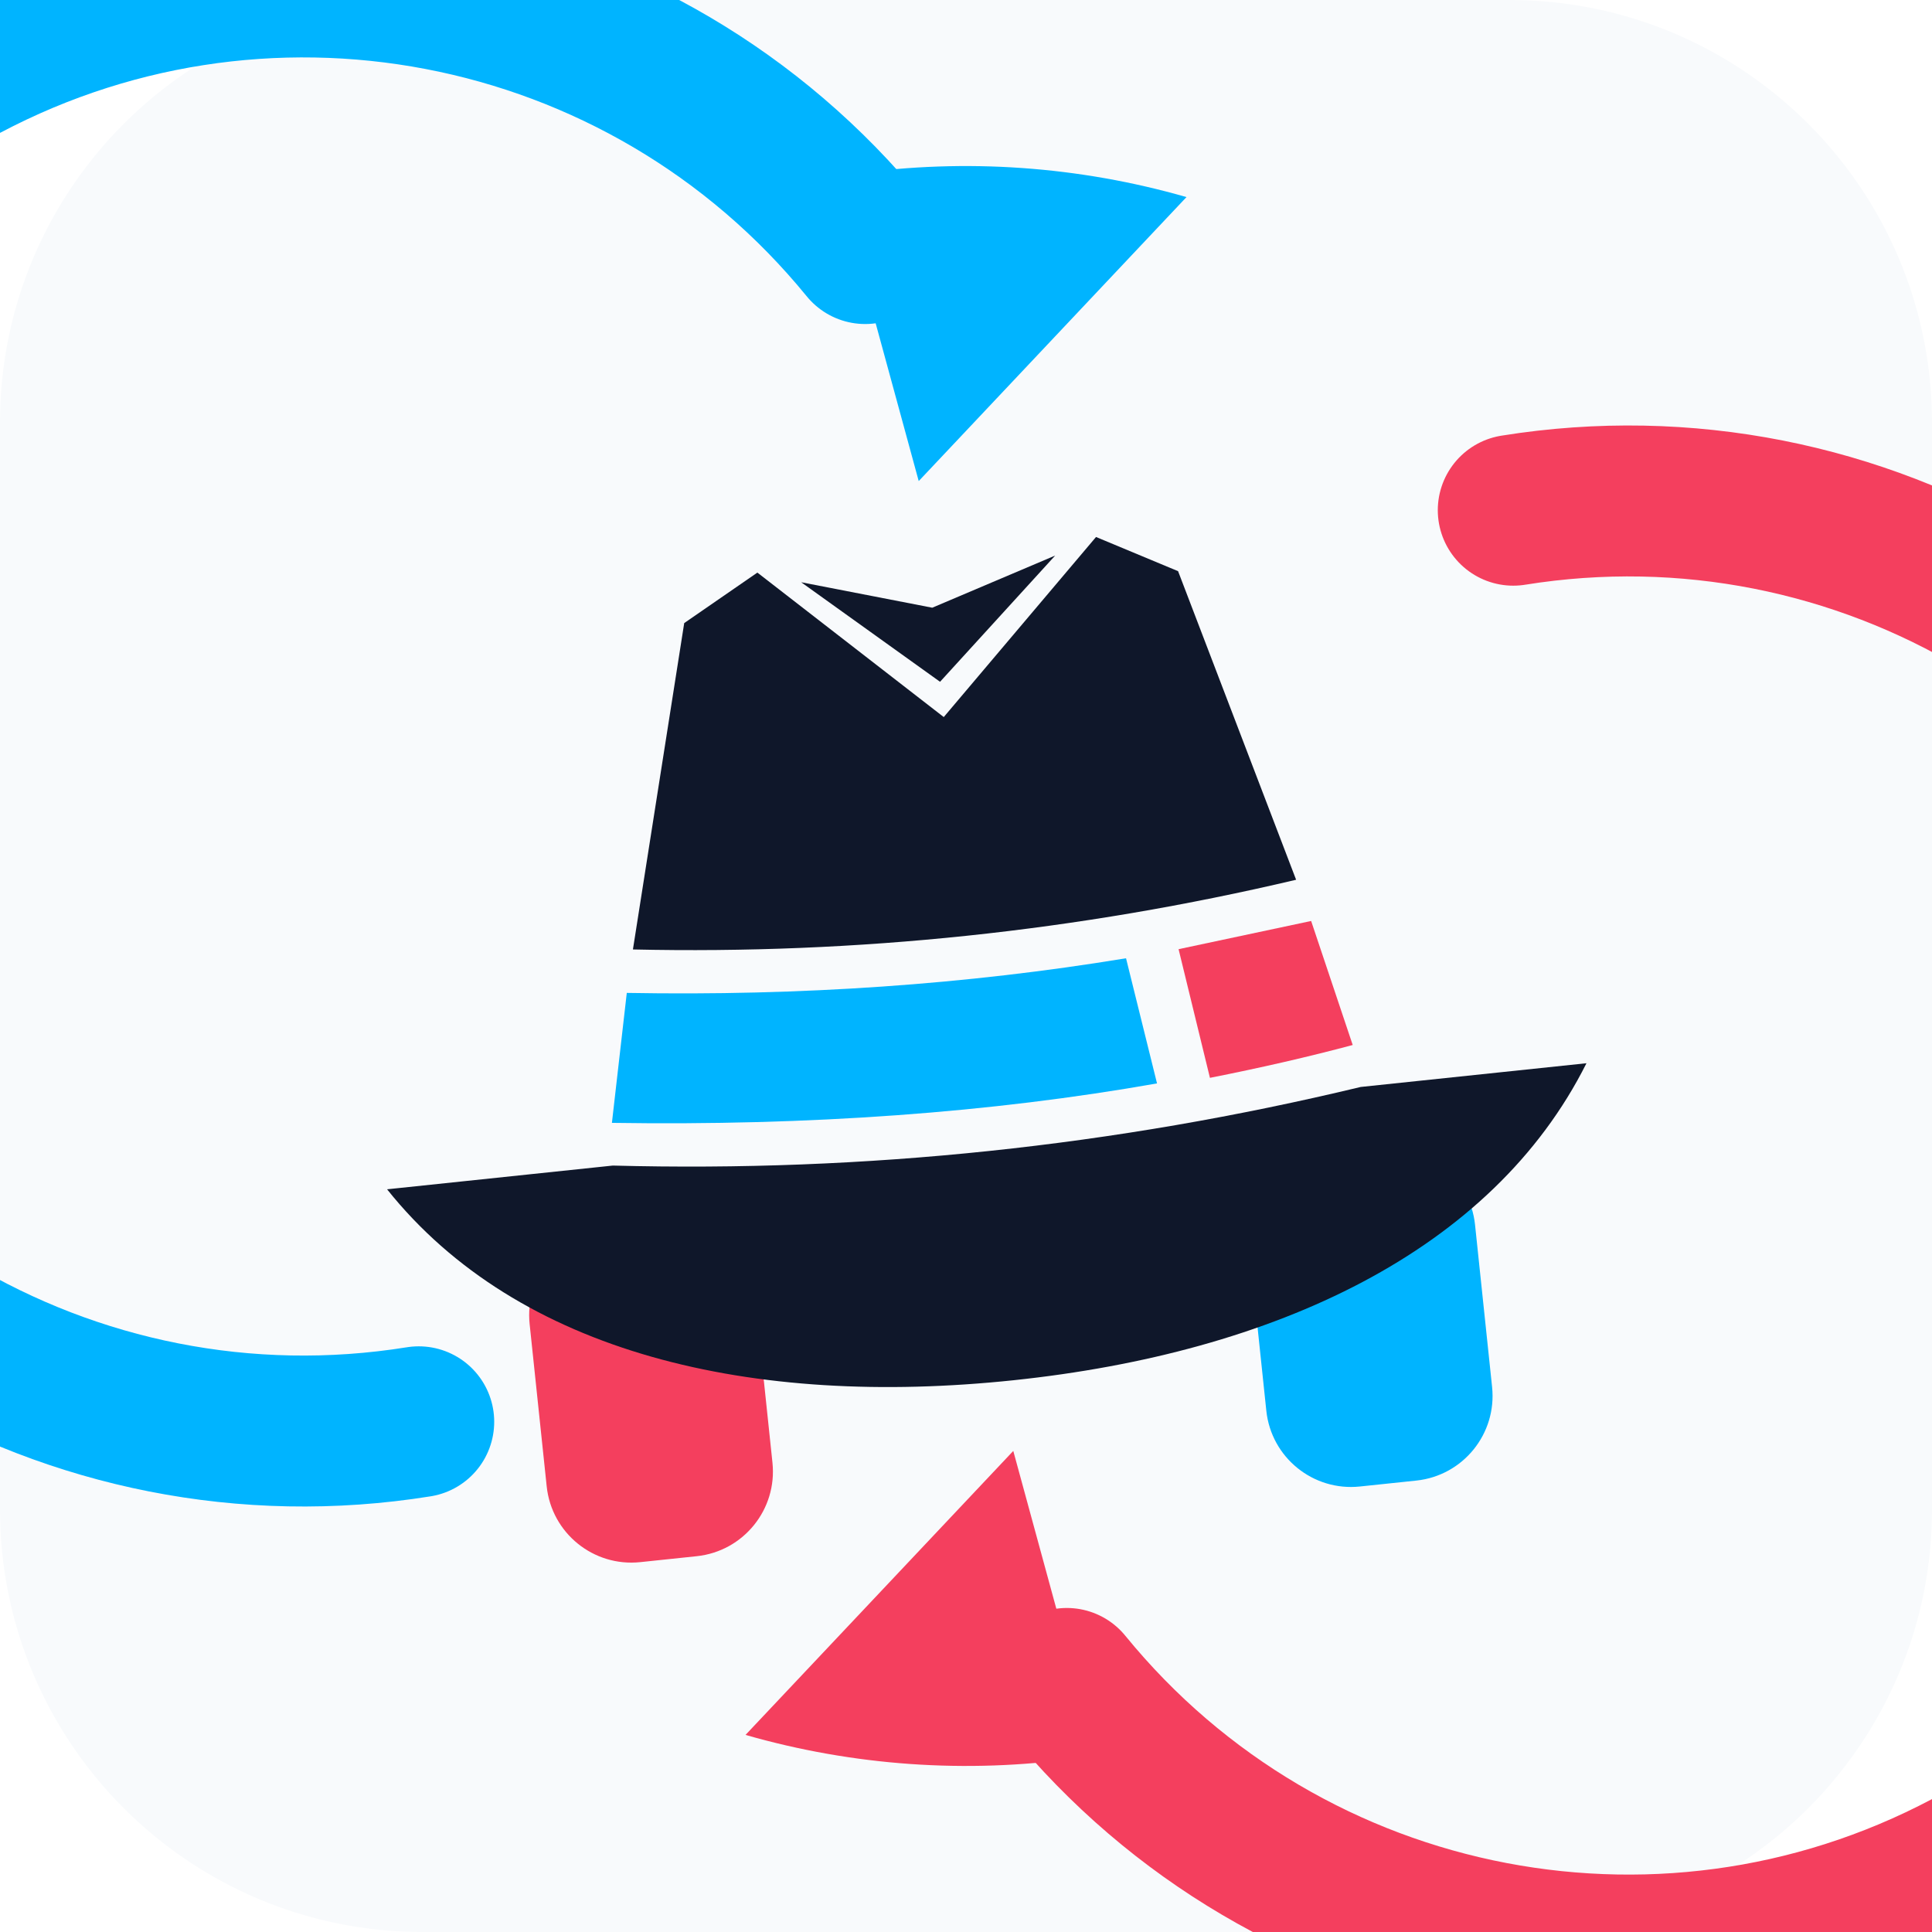
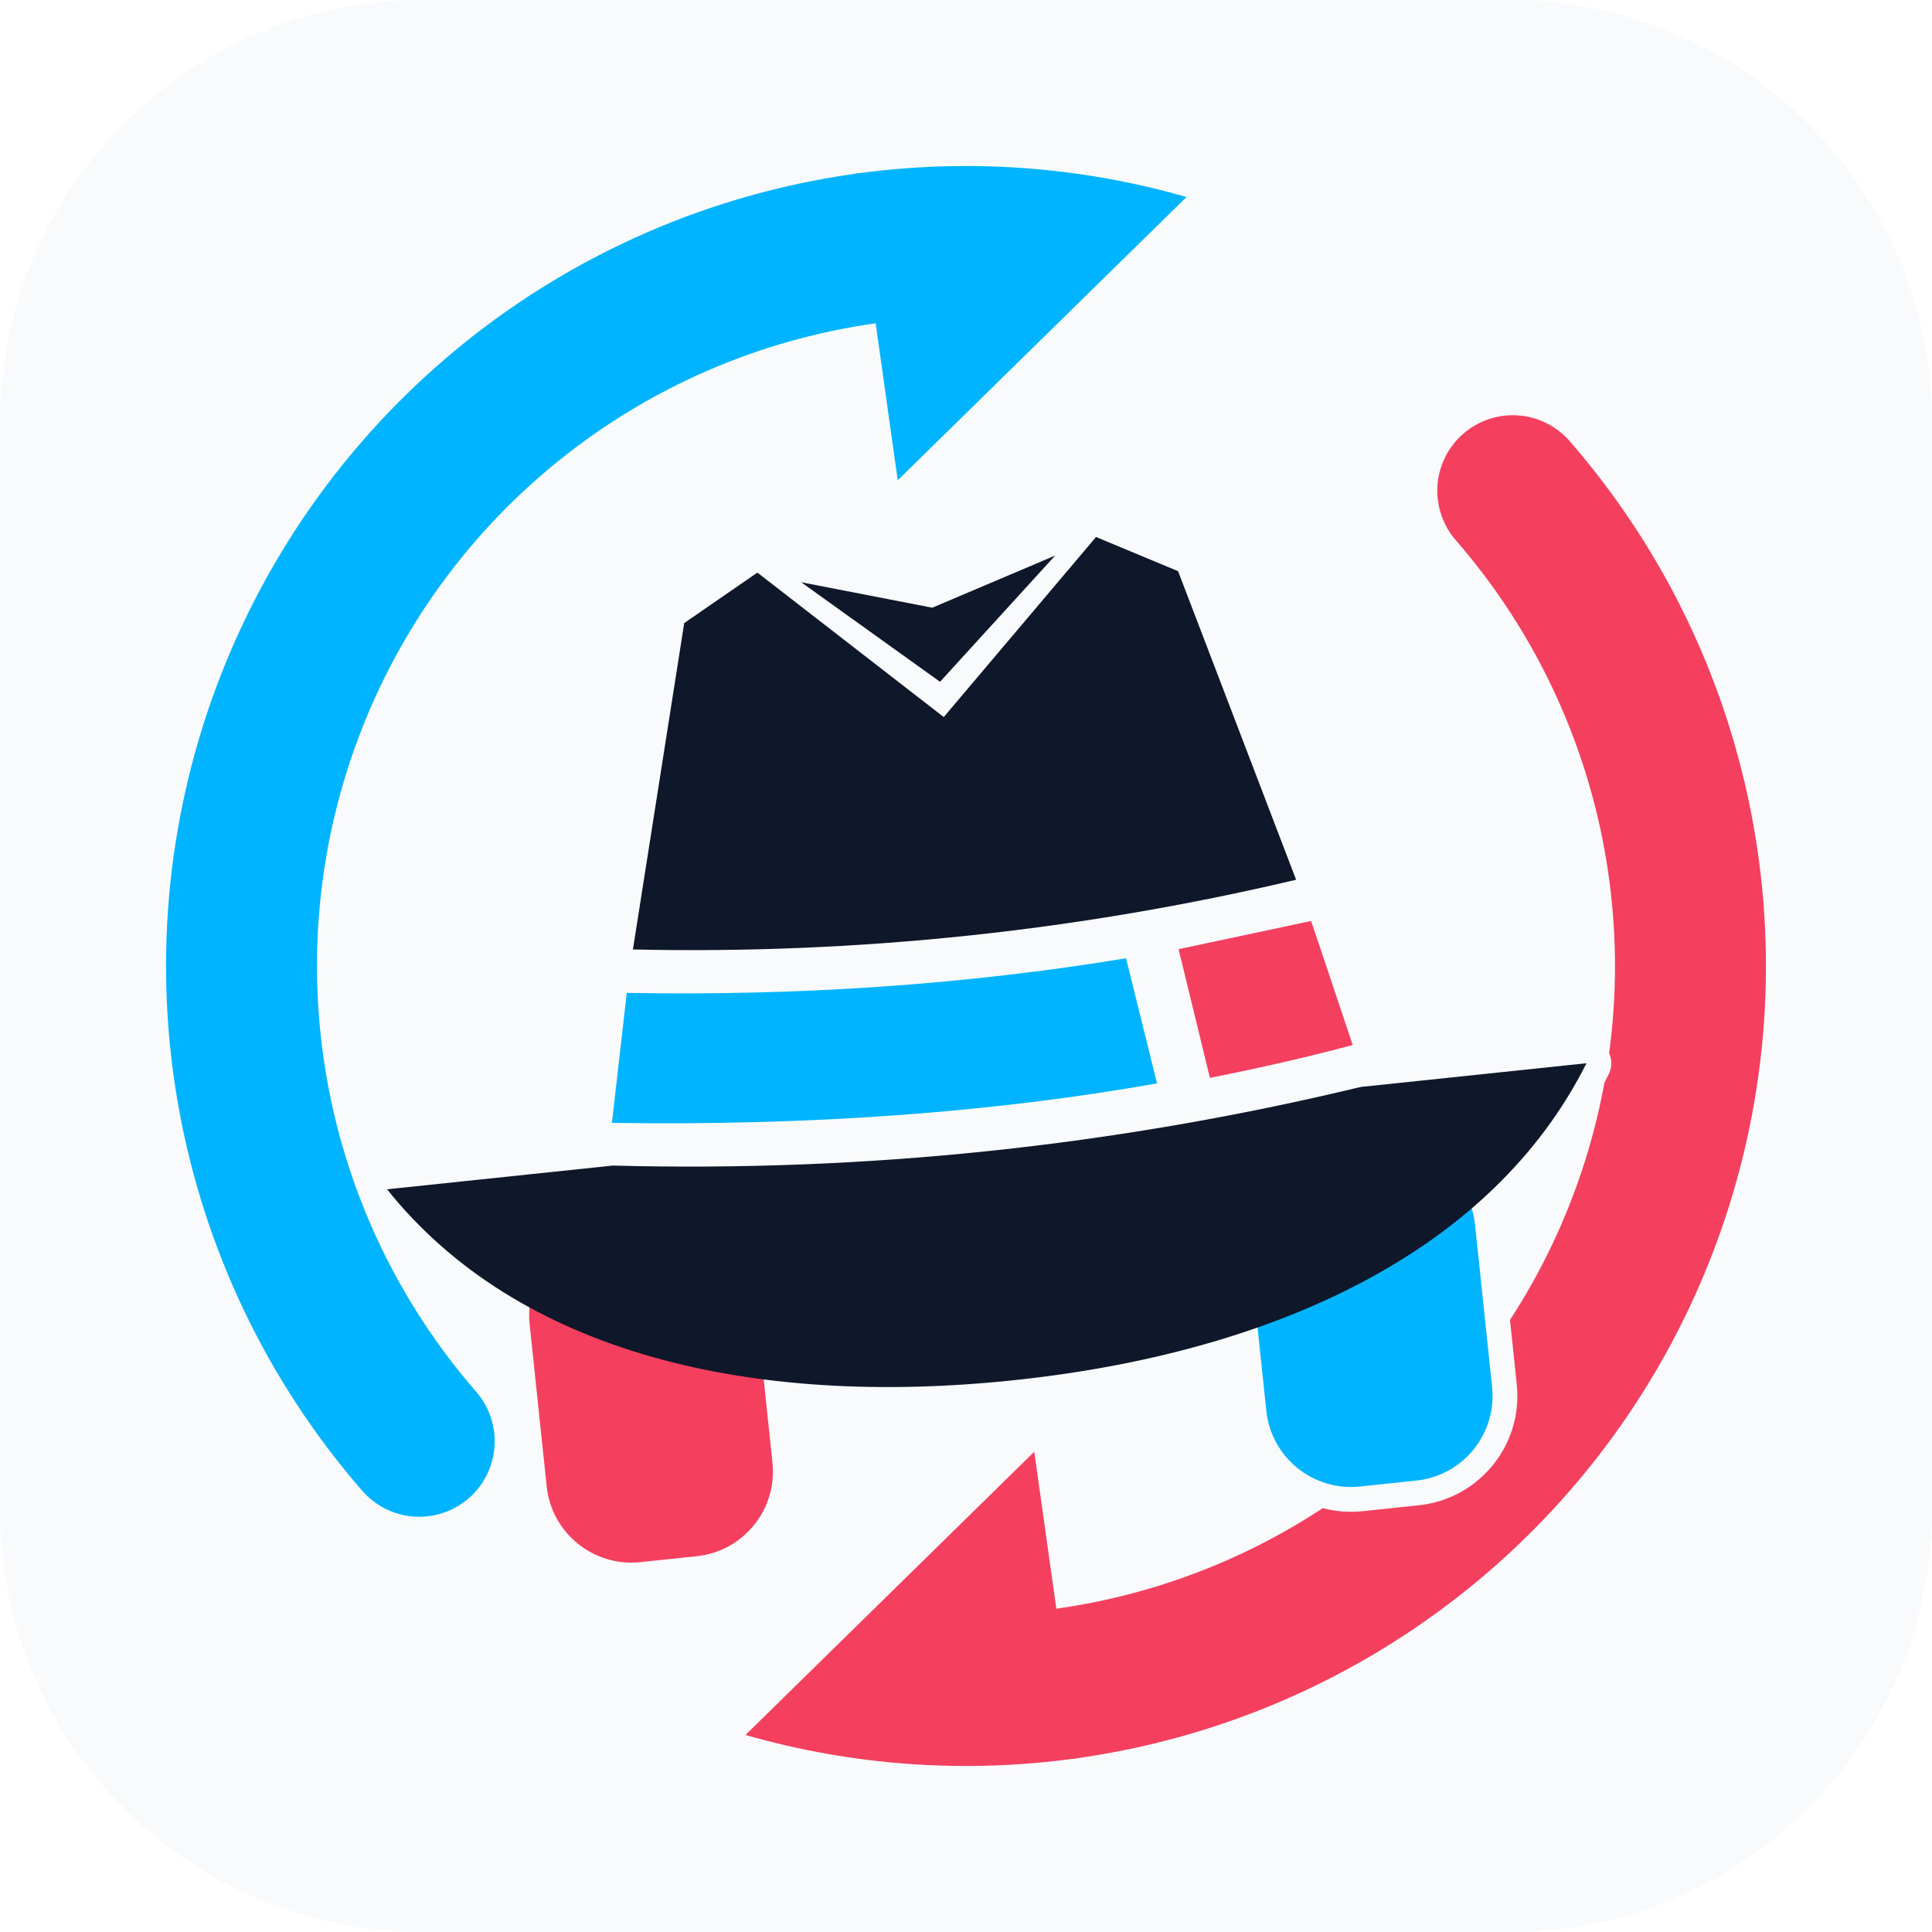
<svg xmlns="http://www.w3.org/2000/svg" viewBox="0 0 512 512" width="512" height="512">
  <rect width="512" height="512" rx="112" fill="#F8FAFC" />
-   <path d="M 110.97 376.79 A 192 192 0 1 1 229.28 65.87" fill="none" stroke="#00B4FF" stroke-width="40" stroke-linecap="round" />
-   <path d="M 226.5 46.06 A 212 212 0 0 1 314.43 52.23 L 243.47 127.49 L 232.06 85.67 Z" fill="#00B4FF" />
-   <path d="M 401.03 135.21 A 192 192 0 1 1 282.72 446.13" fill="none" stroke="#F43F5E" stroke-width="40" stroke-linecap="round" />
-   <path d="M 285.5 465.94 A 212 212 0 0 1 197.57 459.77 L 268.53 384.51 L 279.94 426.33 Z" fill="#F43F5E" />
+   <path d="M 111.1 381.96 A 192 192 0 0 1 229.28 65.87" fill="none" stroke="#00B4FF" stroke-width="40" stroke-linecap="round" />
+   <path d="M 226.5 46.06 A 212.0 212.0 0 0 1 314.44 52.21 L 237.91 127.27 L 232.06 85.67 Z" fill="#00B4FF" />
+   <path d="M 400.9 130.04 A 192 192 0 0 1 282.72 446.13" fill="none" stroke="#F43F5E" stroke-width="40" stroke-linecap="round" />
+   <path d="M 285.5 465.94 A 212.0 212.0 0 0 1 197.56 459.79 L 274.09 384.73 L 279.94 426.33 Z" fill="#F43F5E" />
  <g transform="translate(256, 248) scale(0.94) translate(-256, -258) rotate(-6 256 256)">
    <g stroke="#F8FAFC" stroke-width="14" stroke-linejoin="round">
      <rect x="122" y="330" width="64" height="94" rx="24" fill="#F8FAFC" />
      <rect x="326" y="330" width="64" height="94" rx="24" fill="#F8FAFC" />
      <path d="M 162 252 L 186 162 L 208 150 L 256 196 L 304 150 L 326 162 L 350 252 Q 256 264 162 252 Z" fill="#F8FAFC" />
      <path d="M 86 312 L 150 312 Q 256 326 362 312 L 426 312 C 394 362, 330 384, 256 384 C 182 384, 118 362, 86 312 Z" fill="#F8FAFC" />
    </g>
    <rect x="122" y="330" width="64" height="94" rx="24" fill="#F43F5E" />
    <rect x="326" y="330" width="64" height="94" rx="24" fill="#00B4FF" />
    <path d="M 162 252 L 186 162 L 208 150 L 256 196 L 304 150 L 326 162 L 350 252 Q 256 264 162 252 Z" fill="#0F172A" />
    <path d="M 220 154 L 256 165 L 292 154 L 256 186 Z" fill="#0F172A" />
    <path d="M 159 264 Q 232 273 300 269 L 305 305 Q 234 310 151 300 Z" fill="#00B4FF" />
    <path d="M 315 268 Q 334 266 353 264 L 361 300 Q 342 303 320 305 Z" fill="#F43F5E" />
    <path d="M 86 312 L 150 312 Q 256 326 362 312 L 426 312 C 394 362, 330 384, 256 384 C 182 384, 118 362, 86 312 Z" fill="#0F172A" />
  </g>
</svg>
